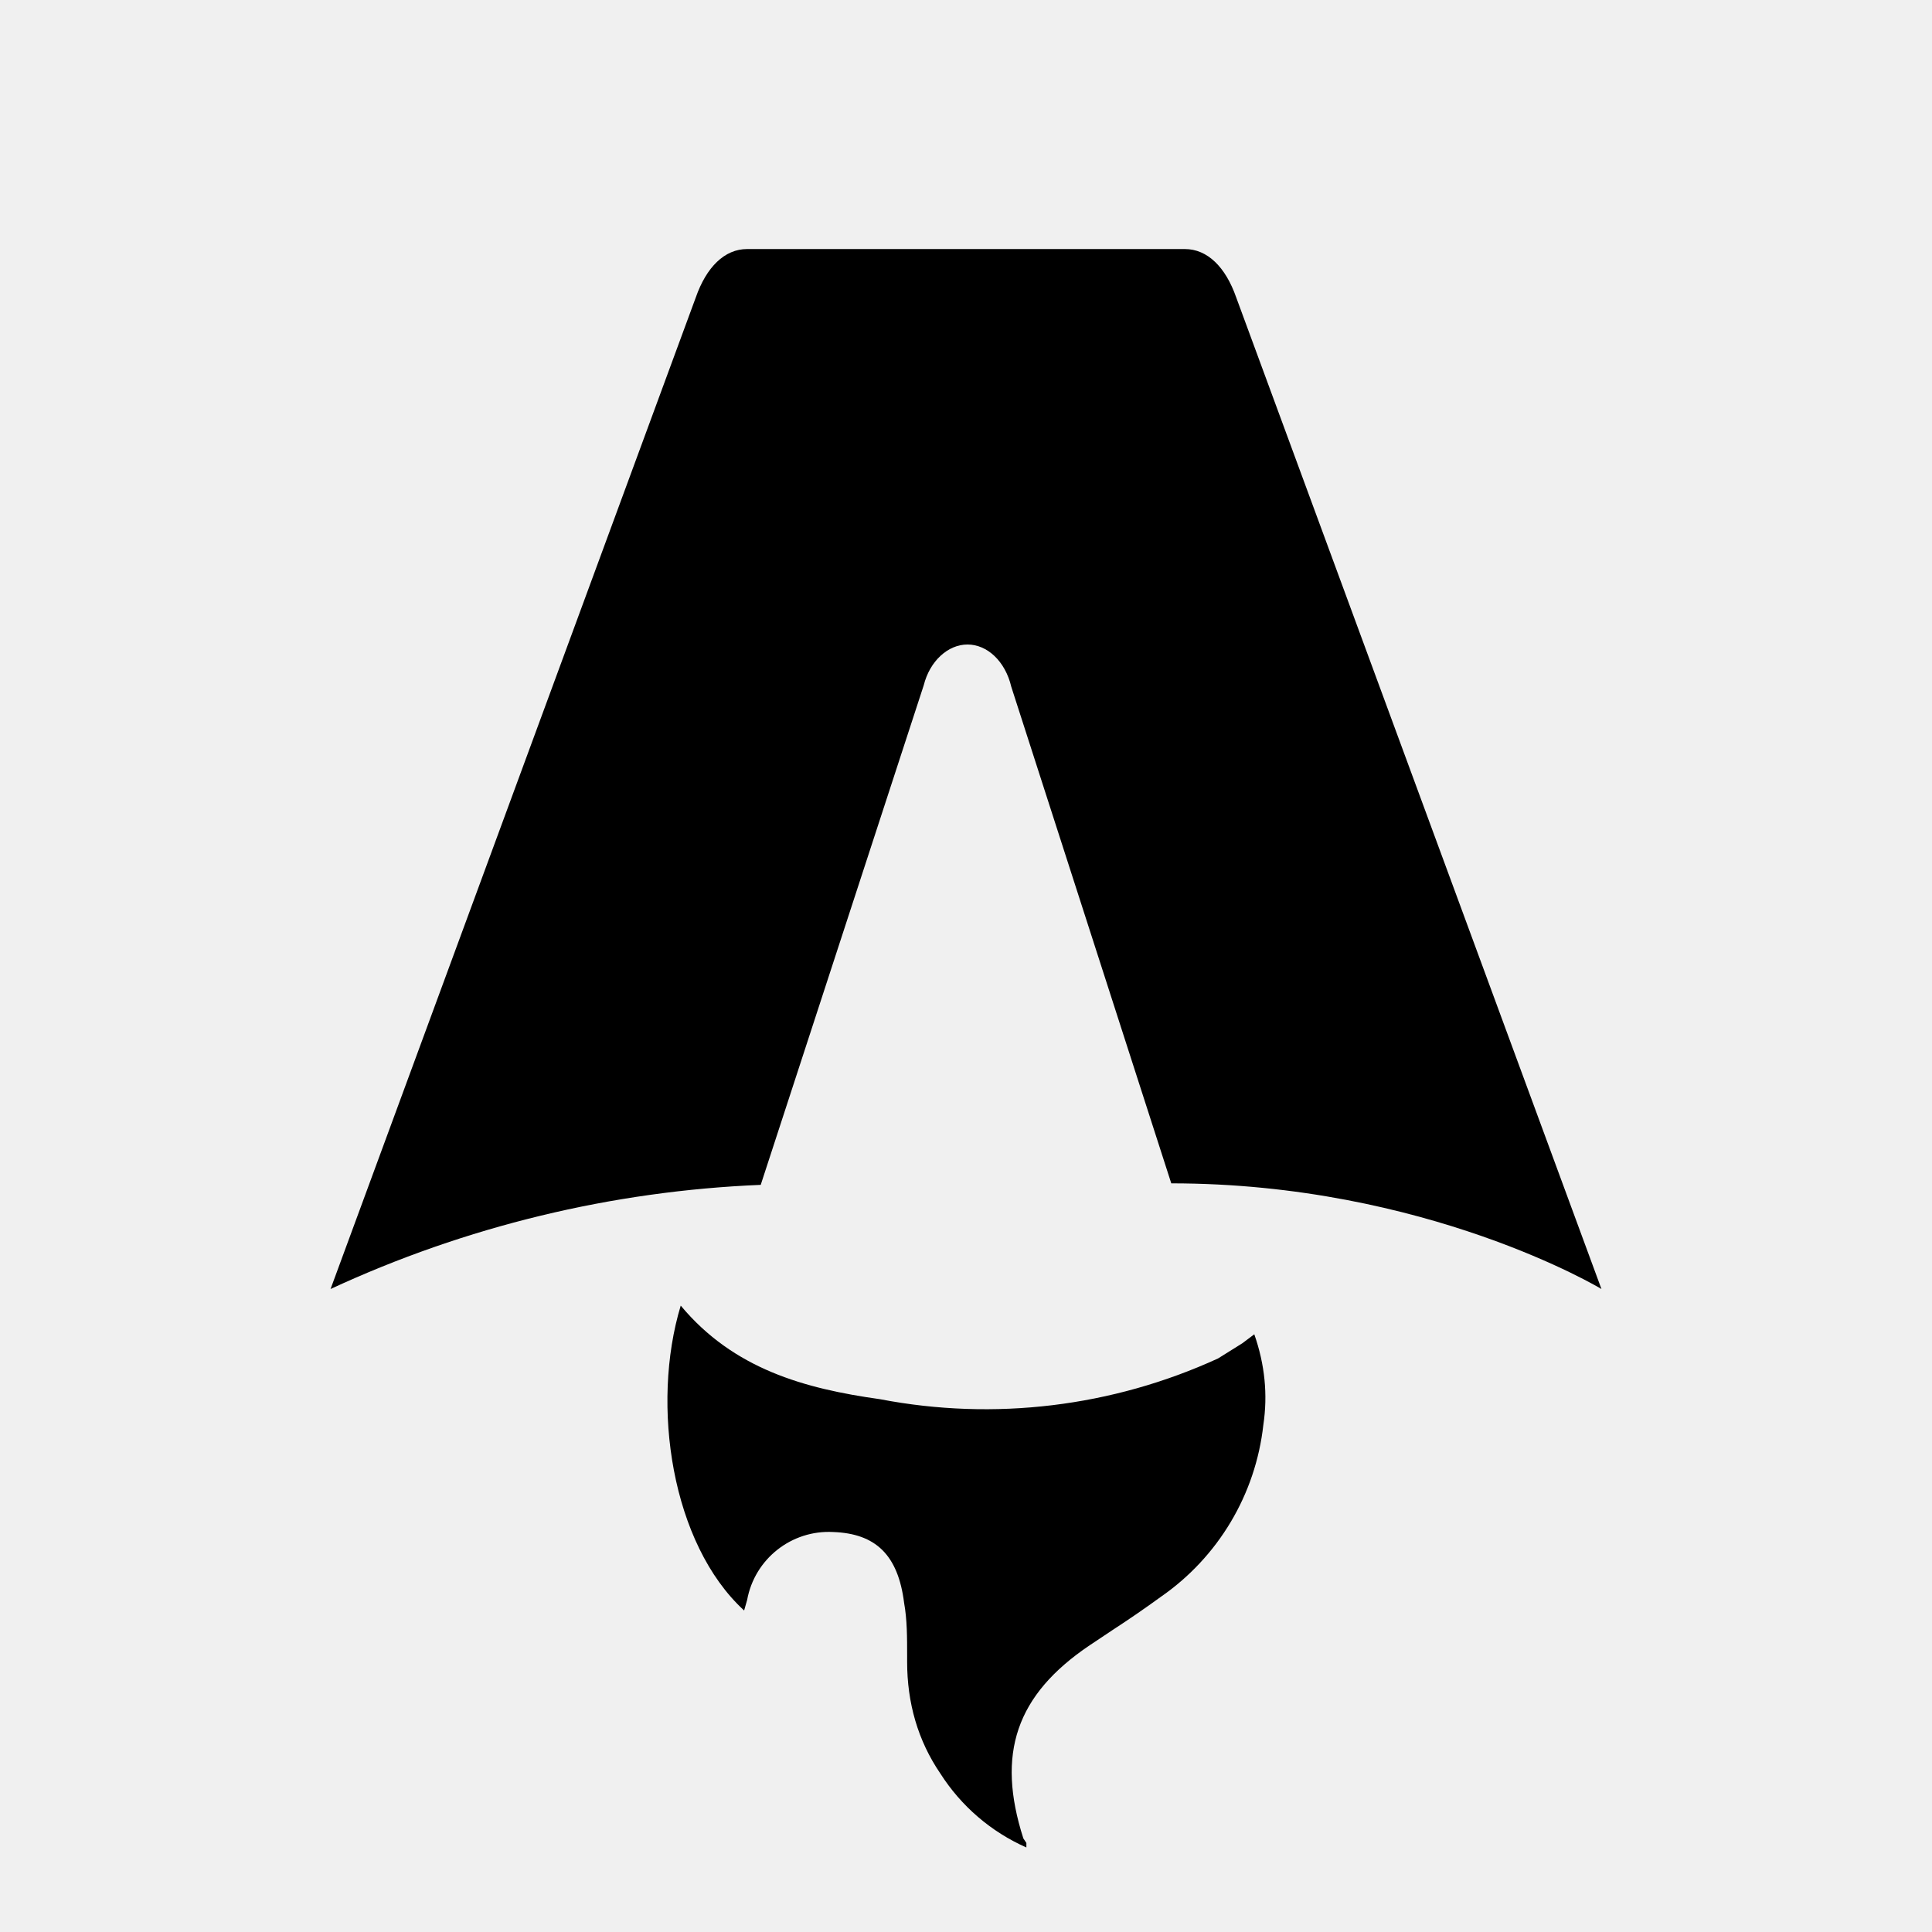
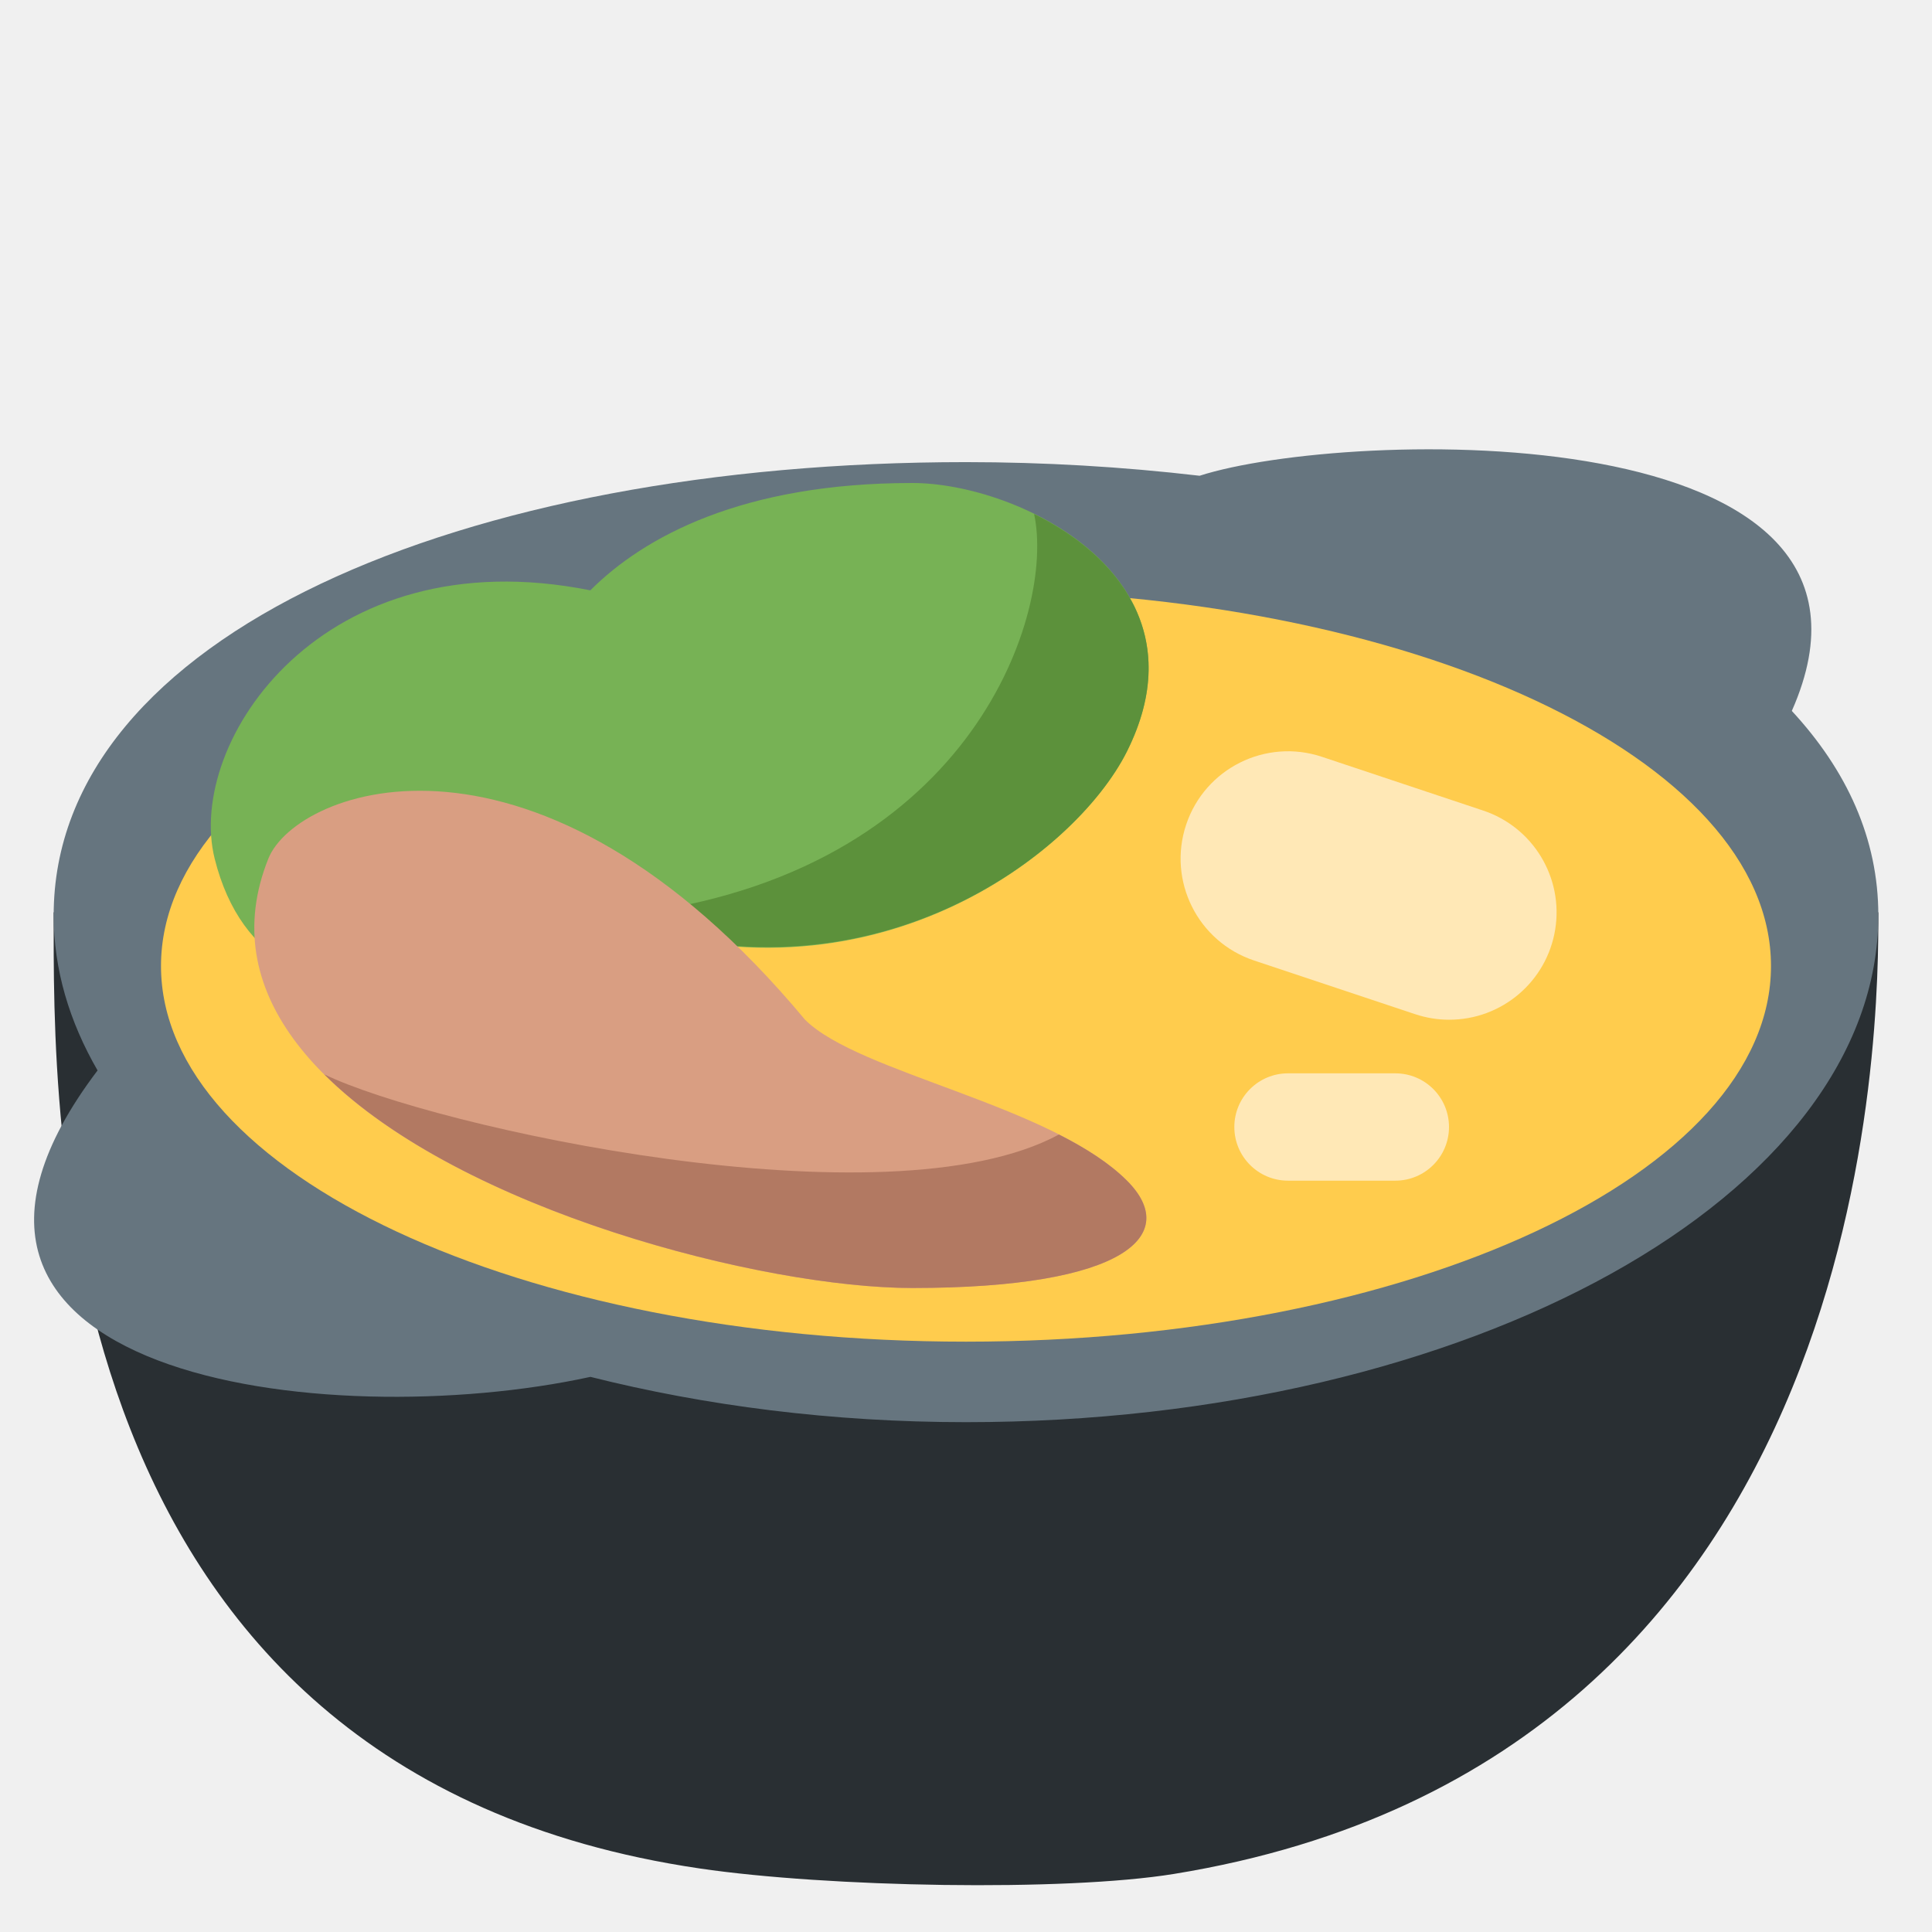
- <svg xmlns="http://www.w3.org/2000/svg" fill="none" viewBox="0 0 128 128">
-   <path d="M50.4 78.5a75.1 75.1 0 0 0-28.5 6.9l24.2-65.7c.7-2 1.9-3.2 3.4-3.2h29c1.5 0 2.7 1.2 3.4 3.2l24.2 65.7s-11.6-7-28.5-7L67 45.5c-.4-1.7-1.6-2.8-2.9-2.8-1.3 0-2.5 1.1-2.9 2.7L50.4 78.5Zm-1.1 28.2Zm-4.2-20.2c-2 6.6-.6 15.8 4.2 20.2a17.5 17.5 0 0 1 .2-.7 5.5 5.5 0 0 1 5.7-4.5c2.8.1 4.3 1.5 4.7 4.7.2 1.1.2 2.3.2 3.5v.4c0 2.7.7 5.2 2.2 7.4a13 13 0 0 0 5.7 4.9v-.3l-.2-.3c-1.8-5.6-.5-9.5 4.4-12.8l1.5-1a73 73 0 0 0 3.2-2.2 16 16 0 0 0 6.8-11.4c.3-2 .1-4-.6-6l-.8.6-1.6 1a37 37 0 0 1-22.4 2.7c-5-.7-9.7-2-13.2-6.2Z" />
-   <style>
-         path { fill: #000; }
-         @media (prefers-color-scheme: dark) {
-             path { fill: #FFF; }
-         }
-     </style>
+ <svg xmlns="http://www.w3.org/2000/svg" width="800px" height="800px" viewBox="0 0 36 36" aria-hidden="true" role="img" class="iconify iconify--twemoji" preserveAspectRatio="xMidYMid meet">
+   <path fill="#292F33" d="M13.037 34.816C.794 33.013 1 20.719 1 17h34c0 1.914.087 15.77-13.125 17.918c-2.042.332-6.458.249-8.838-.102z" />
+   <path fill="#66757F" d="M33.388 13.247c2.467-5.574-8.331-5.254-11.035-4.382A37.649 37.649 0 0 0 18 8.611c-9.389 0-17 3.228-17 8.444c0 1.009.291 1.979.818 2.891c-4.327 5.712 4.246 6.786 9.184 5.71c2.136.537 4.5.844 6.998.844c9.389 0 17-4.229 17-9.444c0-1.43-.589-2.704-1.612-3.809z" />
+   <ellipse fill="#FFCC4D" cx="18" cy="18" rx="15" ry="7" />
+   <path fill="#77B255" d="M4 16c-.542-2.169 2-6 7-5c1-1 2.838-2 6-2c2 0 5.612 1.775 4 5c-1 2-5 5-10 3c-1 1-6 3-7-1z" />
+   <path fill="#5C913B" d="M12 17c-.249.036-.471.073-.678.111C16.17 18.857 20.022 15.956 21 14c1.078-2.156-.181-3.66-1.731-4.423c.394 1.822-1.128 6.546-7.269 7.423z" />
+   <path fill="#D99E82" d="M5 16c.525-1.313 5-3 10 3c1 1 4.586 1.586 6 3c1 1 0 2-4 2S3 21 5 16z" />
+   <path fill="#B27962" d="M6.041 20.018C8.589 22.561 14.231 24 17 24c4 0 5-1 4-2c-.326-.326-.77-.607-1.268-.86c-3.204 1.733-11.68-.144-13.691-1.122z" />
+   <path fill="#FFE8B6" d="M27 19.001c-.209 0-.423-.034-.633-.104l-3-1a2 2 0 0 1 1.265-3.795l3 1A2 2 0 0 1 27 19.001zM26 22h-2a1 1 0 1 1 0-2h2a1 1 0 1 1 0 2z" />
</svg>
